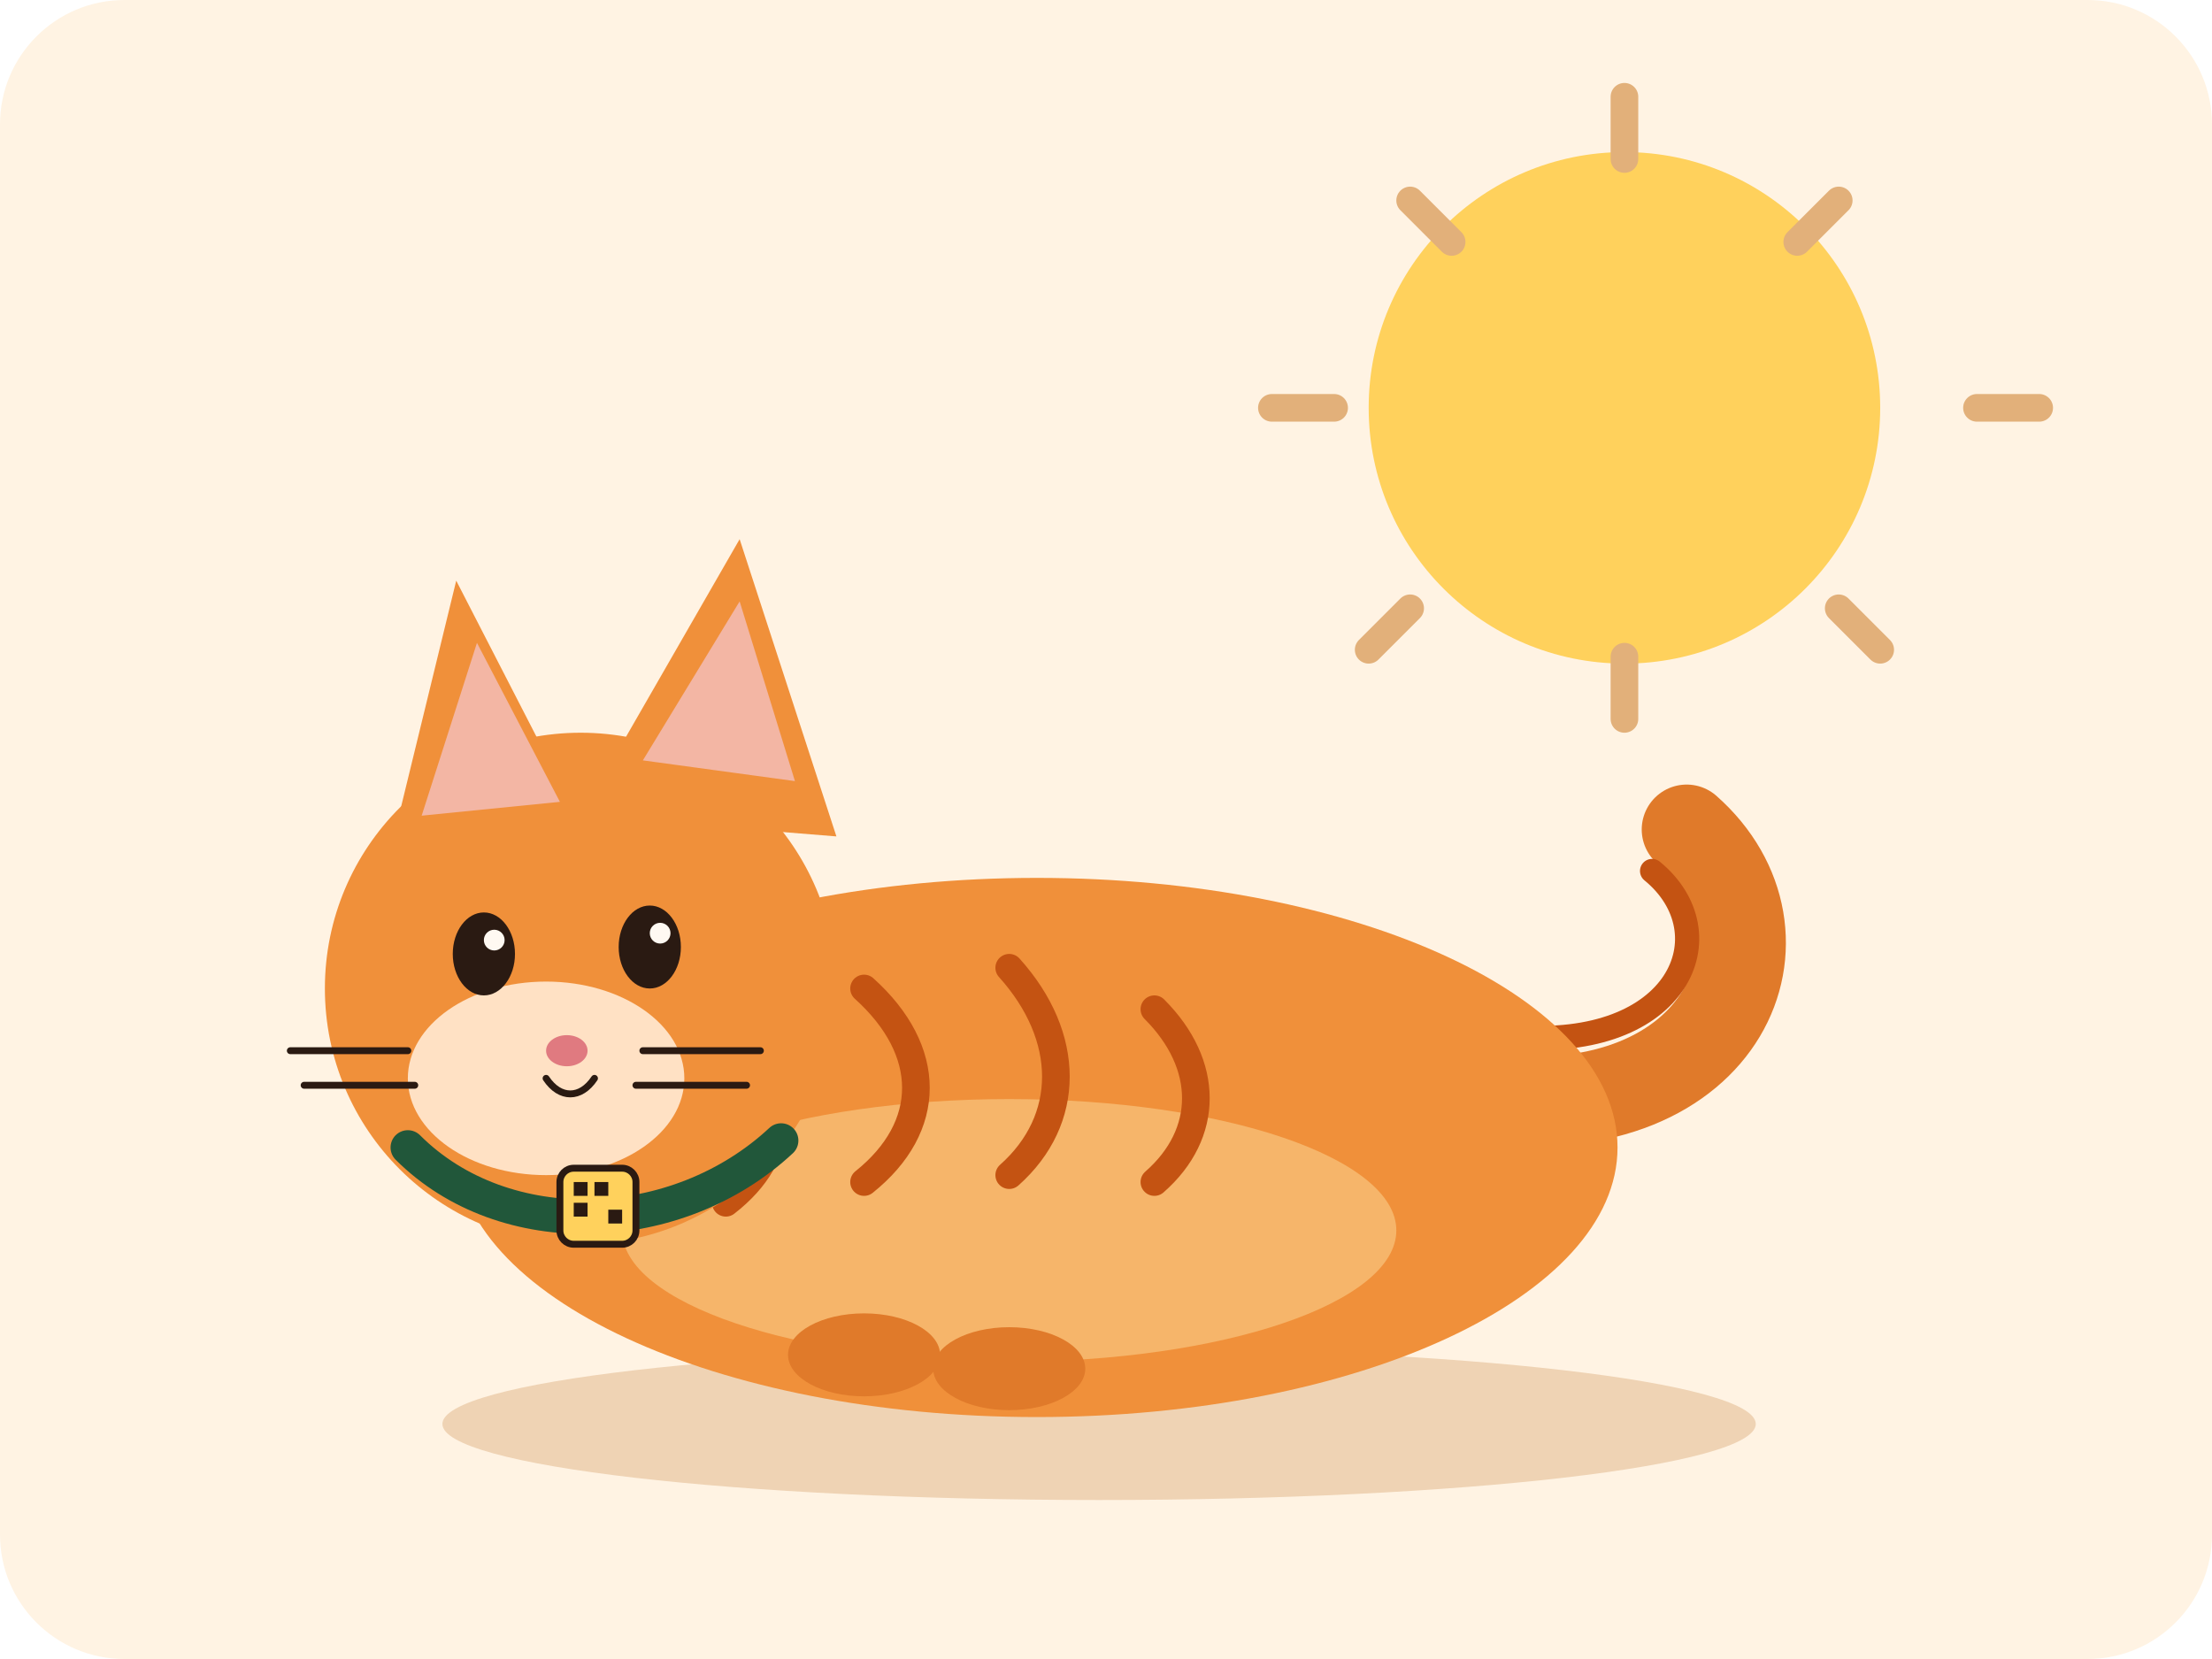
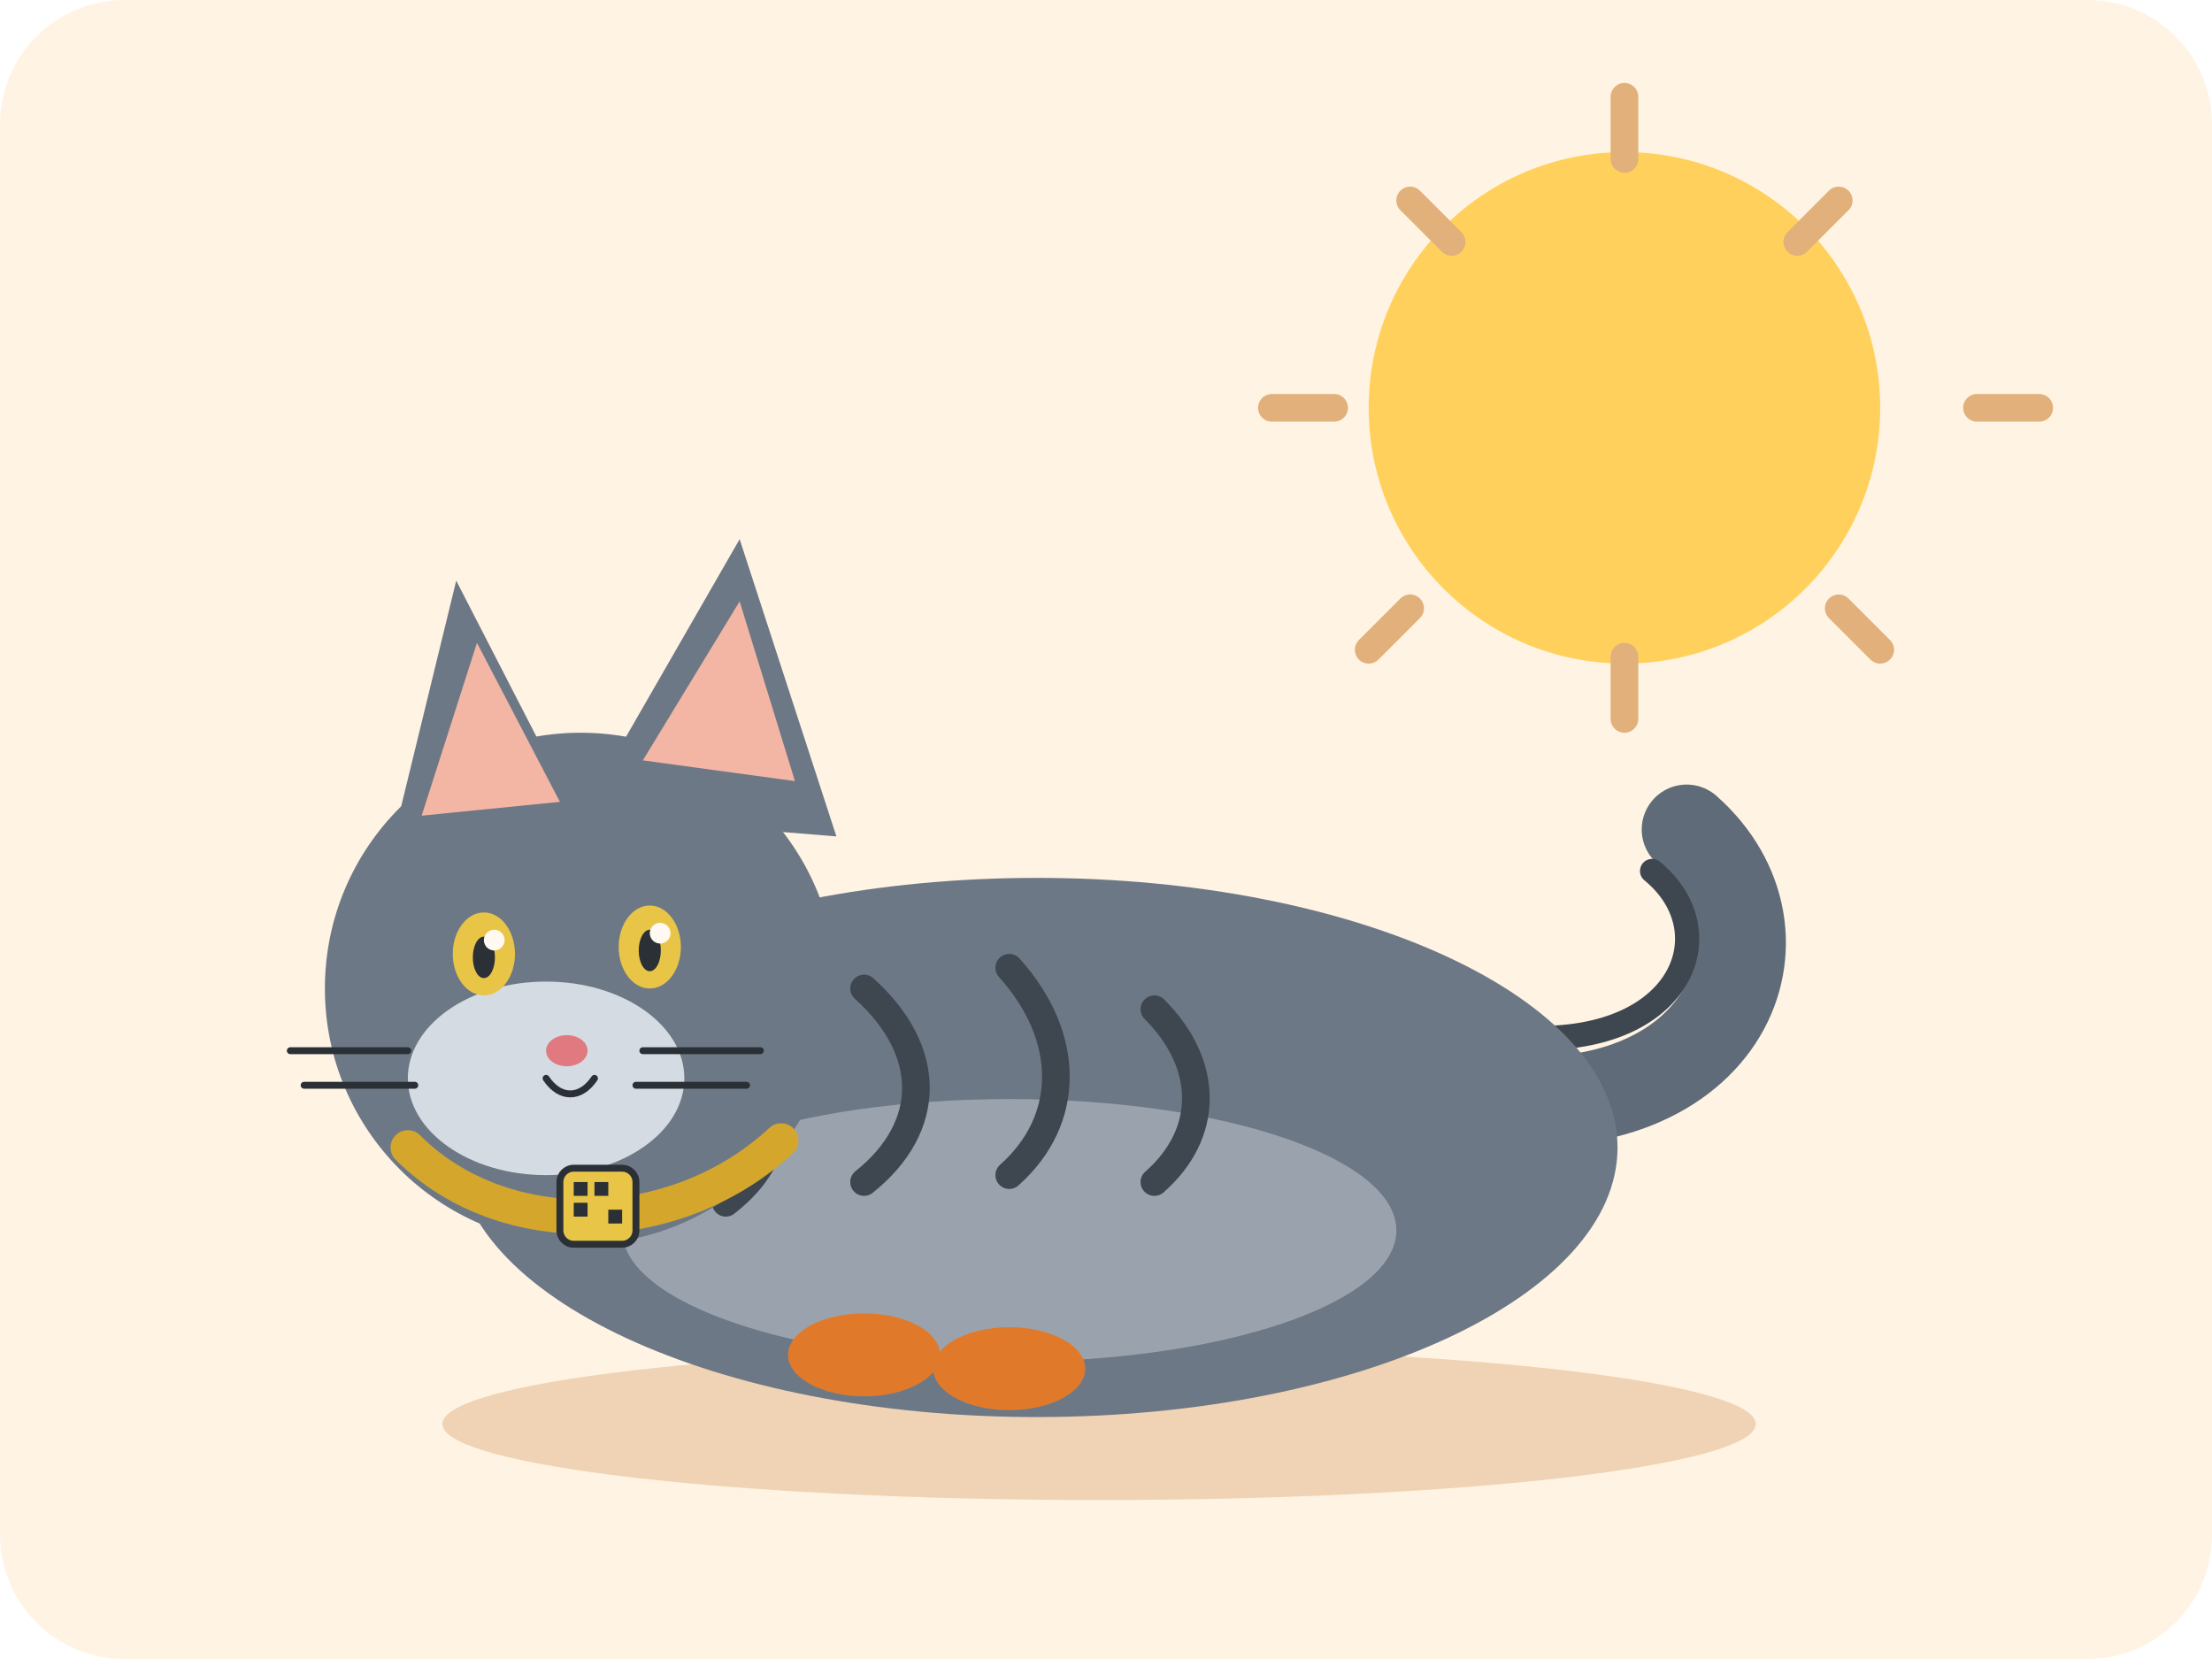
<svg xmlns="http://www.w3.org/2000/svg" viewBox="0 0 640 480" role="img" aria-labelledby="zoomerTitle zoomerDesc">
  <rect width="640" height="480" rx="36" fill="#fff3e3" />
  <circle cx="470" cy="118" r="74" fill="#ffd15c" />
  <g stroke="#e2b07a" stroke-width="8" stroke-linecap="round">
    <path d="M470 28v18M470 190v18M386 118h-18M572 118h18M408 58l12 12M532 176l12 12M532 58l-12 12M408 176l-12 12" />
  </g>
  <ellipse cx="318" cy="412" rx="190" ry="22" fill="#efd3b4" />
-   <path d="M430 318c70 8 92-48 58-78" fill="none" stroke="#e07a2a" stroke-width="26" stroke-linecap="round" />
-   <path d="M438 300c48 4 62-30 40-48" fill="none" stroke="#c45312" stroke-width="7" stroke-linecap="round" />
-   <ellipse cx="300" cy="332" rx="168" ry="78" fill="#f0903a" />
-   <ellipse cx="292" cy="356" rx="112" ry="38" fill="#f6b56a" />
-   <g fill="none" stroke="#c45312" stroke-width="8" stroke-linecap="round">
+   <path d="M430 318c70 8 92-48 58-78" fill="none" stroke="#5f6b78" stroke-width="26" stroke-linecap="round" />
+   <path d="M438 300c48 4 62-30 40-48" fill="none" stroke="#3e4650" stroke-width="7" stroke-linecap="round" />
+   <ellipse cx="300" cy="332" rx="168" ry="78" fill="#6d7886" />
+   <ellipse cx="292" cy="356" rx="112" ry="38" fill="#9aa3ad" />
+   <g fill="none" stroke="#3e4650" stroke-width="8" stroke-linecap="round">
    <path d="M210 300c18 16 18 34 0 48" />
    <path d="M250 286c20 18 20 40 0 56" />
    <path d="M292 280c18 20 18 44 0 60" />
    <path d="M334 292c16 16 16 36 0 50" />
  </g>
-   <circle cx="168" cy="286" r="74" fill="#f0903a" />
-   <path d="M112 250 132 168l36 70z" fill="#f0903a" />
-   <path d="M168 236 214 156l28 86z" fill="#f0903a" />
+   <circle cx="168" cy="286" r="74" fill="#6d7886" />
+   <path d="M112 250 132 168l36 70z" fill="#6d7886" />
+   <path d="M168 236 214 156l28 86z" fill="#6d7886" />
  <path d="M122 236 138 186l24 46z" fill="#f3b6a4" />
  <path d="M186 220l28-46 16 52z" fill="#f3b6a4" />
-   <ellipse cx="158" cy="312" rx="40" ry="28" fill="#ffe1c4" />
-   <ellipse cx="140" cy="276" rx="9" ry="12" fill="#2a1a12" />
-   <ellipse cx="188" cy="274" rx="9" ry="12" fill="#2a1a12" />
+   <ellipse cx="158" cy="312" rx="40" ry="28" fill="#d5dbe2" />
+   <ellipse cx="140" cy="276" rx="9" ry="12" fill="#e8c547" />
+   <ellipse cx="188" cy="274" rx="9" ry="12" fill="#e8c547" />
+   <ellipse cx="140" cy="277" rx="3.2" ry="6" fill="#2b2f36" />
+   <ellipse cx="188" cy="275" rx="3.2" ry="6" fill="#2b2f36" />
  <circle cx="143" cy="272" r="3" fill="#fff9f2" />
  <circle cx="191" cy="270" r="3" fill="#fff9f2" />
  <ellipse cx="164" cy="304" rx="6" ry="4.5" fill="#e07a80" />
-   <path d="M158 312c4 6 10 6 14 0" fill="none" stroke="#2a1a12" stroke-width="2" stroke-linecap="round" />
-   <g stroke="#2a1a12" stroke-width="2" stroke-linecap="round">
+   <path d="M158 312c4 6 10 6 14 0" fill="none" stroke="#2b2f36" stroke-width="2" stroke-linecap="round" />
+   <g stroke="#2b2f36" stroke-width="2" stroke-linecap="round">
    <path d="M118 304h-34M120 314h-32M186 304h34M184 314h32" />
  </g>
-   <path d="M118 332c28 28 78 26 108-2" fill="none" stroke="#21573a" stroke-width="10" stroke-linecap="round" />
-   <rect x="162" y="338" width="22" height="22" rx="4" fill="#ffd15c" stroke="#2a1a12" stroke-width="2" />
-   <g fill="#2a1a12">
+   <path d="M118 332c28 28 78 26 108-2" fill="none" stroke="#d4a72c" stroke-width="10" stroke-linecap="round" />
+   <rect x="162" y="338" width="22" height="22" rx="4" fill="#e8c547" stroke="#2b2f36" stroke-width="2" />
+   <g fill="#2b2f36">
    <rect x="166" y="342" width="4" height="4" />
    <rect x="172" y="342" width="4" height="4" />
    <rect x="166" y="348" width="4" height="4" />
    <rect x="176" y="350" width="4" height="4" />
  </g>
  <ellipse cx="250" cy="392" rx="22" ry="12" fill="#e07a2a" />
  <ellipse cx="292" cy="396" rx="22" ry="12" fill="#e07a2a" />
</svg>
